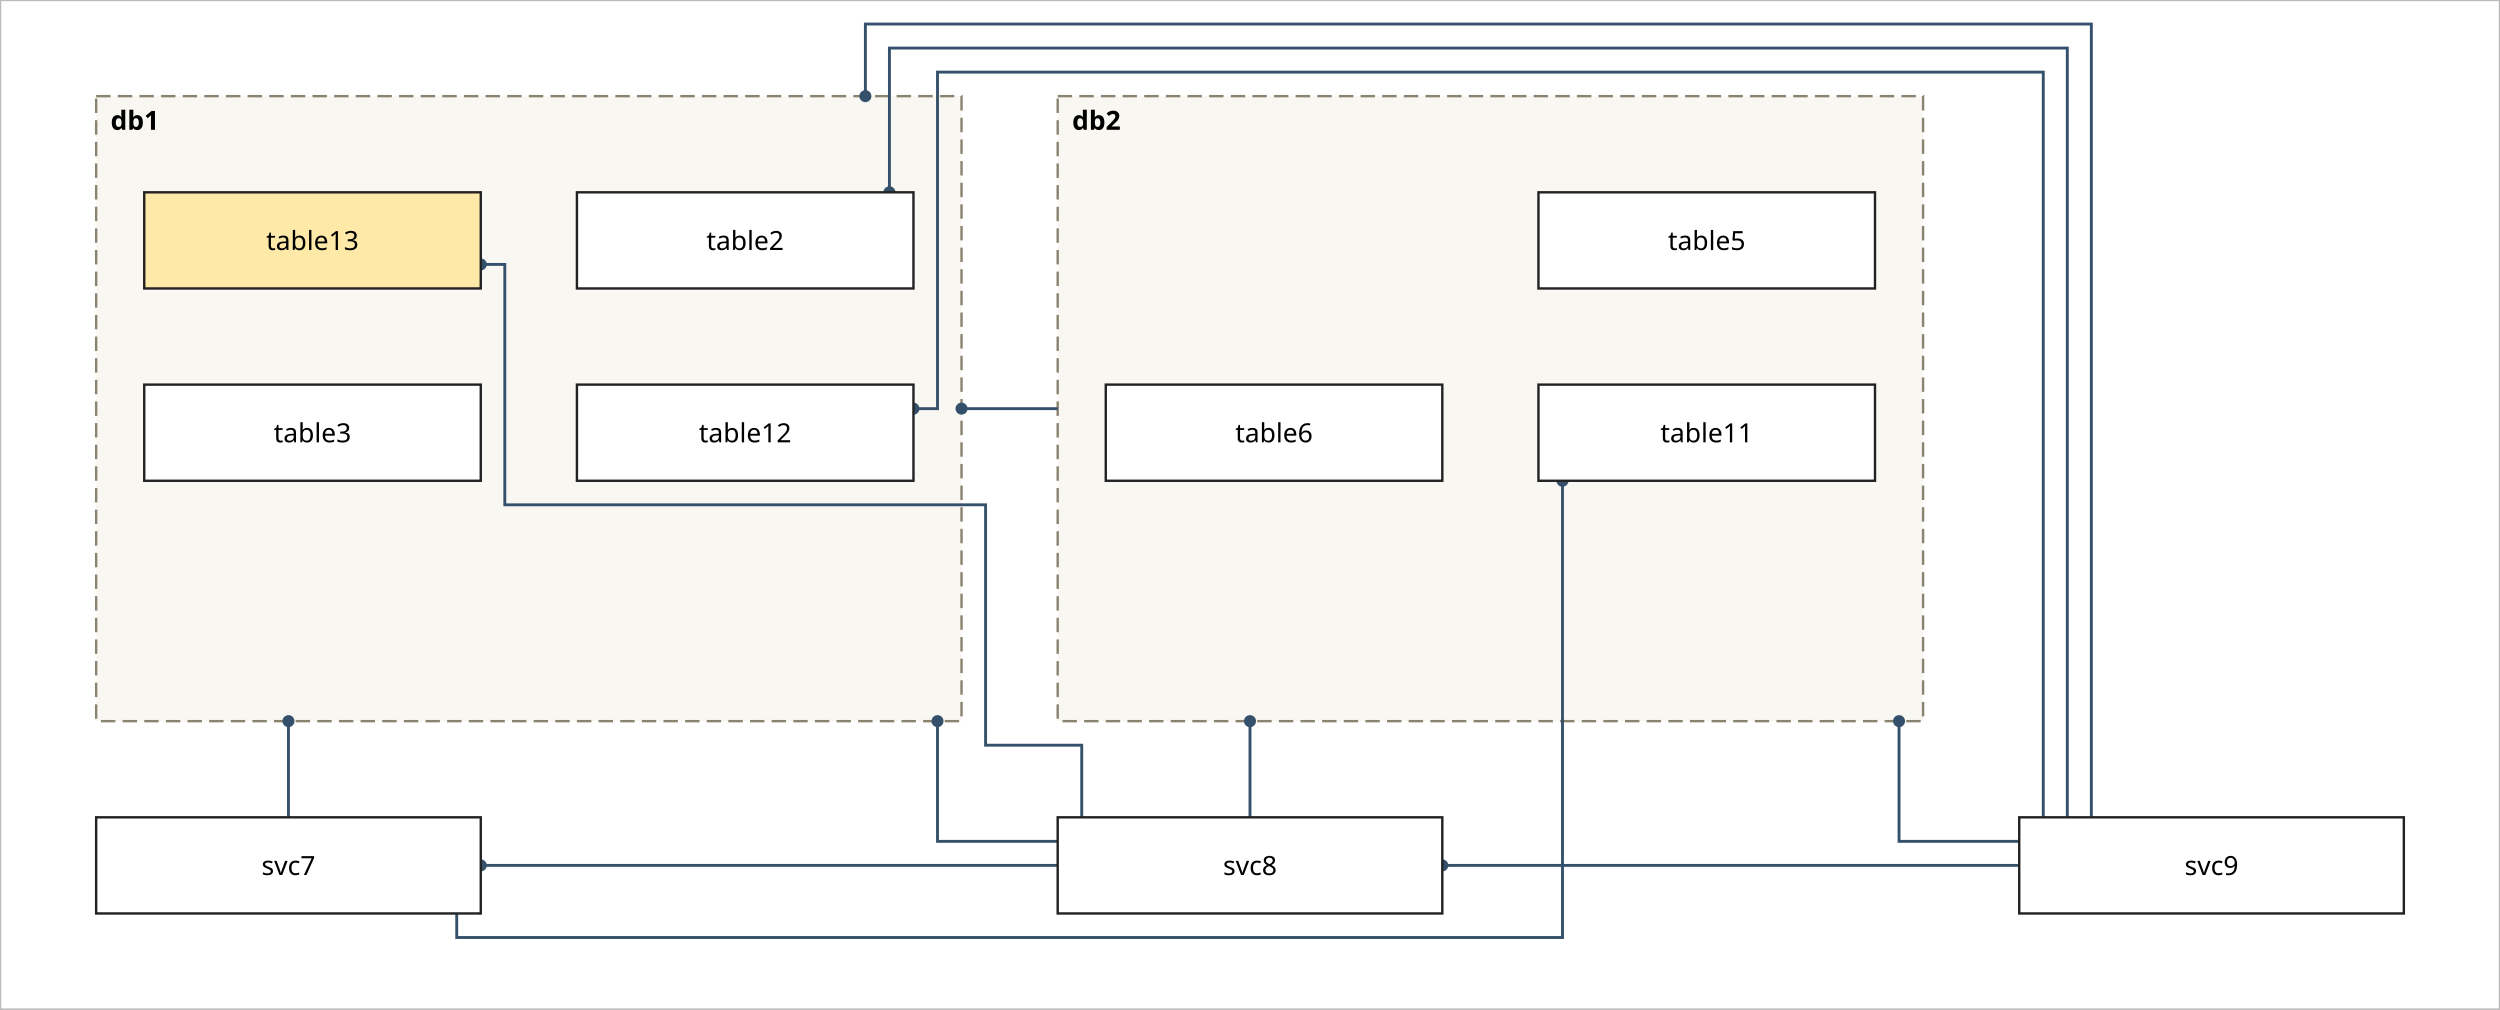
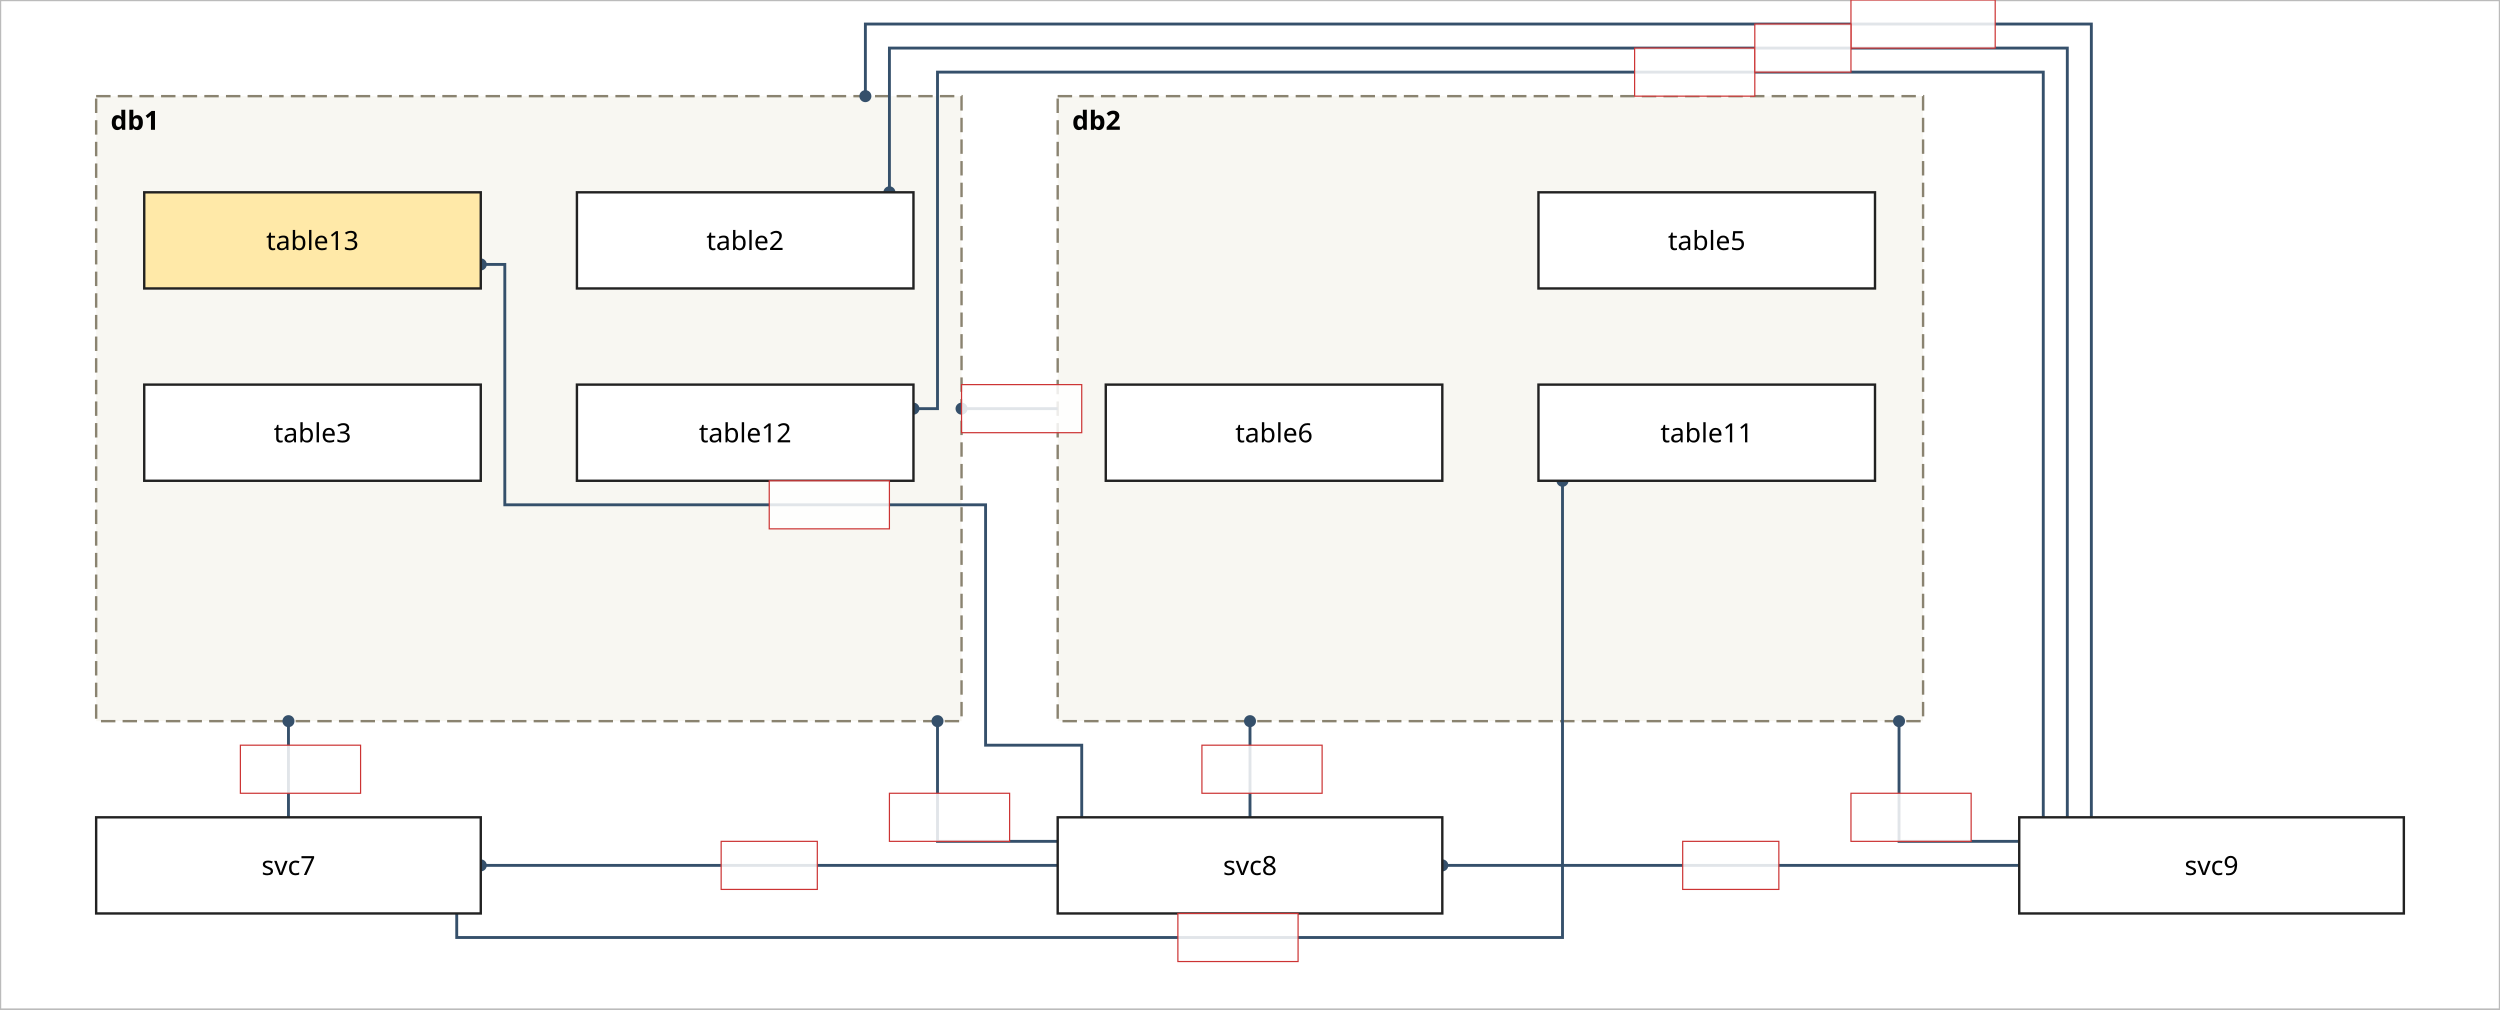
<svg xmlns="http://www.w3.org/2000/svg" width="1040" height="420" viewBox="0 0 1040 420" font-family="sans-serif" font-size="11">
  <rect width="100%" height="100%" fill="#fff" stroke="#bbb" />
  <rect x="40" y="40" width="360" height="260" fill="#f3f1ea" fill-opacity="0.6" stroke="#8a8370" stroke-dasharray="6 3" />
  <text x="46" y="54" font-weight="bold">db1</text>
  <rect x="440" y="40" width="360" height="260" fill="#f3f1ea" fill-opacity="0.6" stroke="#8a8370" stroke-dasharray="6 3" />
  <text x="446" y="54" font-weight="bold">db2</text>
  <polyline points="440,170 400,170" fill="none" stroke="#35506b" stroke-width="1.2" />
  <circle cx="400" cy="170" r="2.5" fill="#35506b" />
  <polyline points="120,340 120,300" fill="none" stroke="#35506b" stroke-width="1.2" />
  <circle cx="120" cy="300" r="2.5" fill="#35506b" />
  <polyline points="190,380 190,390 650,390 650,200" fill="none" stroke="#35506b" stroke-width="1.2" />
  <circle cx="650" cy="200" r="2.5" fill="#35506b" />
  <polyline points="440,350 390,350 390,300" fill="none" stroke="#35506b" stroke-width="1.2" />
  <circle cx="390" cy="300" r="2.5" fill="#35506b" />
  <polyline points="450,340 450,310 410,310 410,210 210,210 210,110 200,110" fill="none" stroke="#35506b" stroke-width="1.2" />
  <circle cx="200" cy="110" r="2.5" fill="#35506b" />
  <polyline points="520,340 520,300" fill="none" stroke="#35506b" stroke-width="1.2" />
  <circle cx="520" cy="300" r="2.5" fill="#35506b" />
  <polyline points="440,360 200,360" fill="none" stroke="#35506b" stroke-width="1.2" />
  <circle cx="200" cy="360" r="2.5" fill="#35506b" />
  <polyline points="870,340 870,10 360,10 360,40" fill="none" stroke="#35506b" stroke-width="1.2" />
  <circle cx="360" cy="40" r="2.5" fill="#35506b" />
  <polyline points="850,340 850,30 390,30 390,170 380,170" fill="none" stroke="#35506b" stroke-width="1.2" />
  <circle cx="380" cy="170" r="2.5" fill="#35506b" />
  <polyline points="860,340 860,20 370,20 370,80" fill="none" stroke="#35506b" stroke-width="1.2" />
  <circle cx="370" cy="80" r="2.5" fill="#35506b" />
  <polyline points="840,350 790,350 790,300" fill="none" stroke="#35506b" stroke-width="1.2" />
  <circle cx="790" cy="300" r="2.5" fill="#35506b" />
  <polyline points="840,360 600,360" fill="none" stroke="#35506b" stroke-width="1.2" />
  <circle cx="600" cy="360" r="2.5" fill="#35506b" />
  <rect x="240" y="160" width="140" height="40" fill="#fff" stroke="#222" />
  <text x="310" y="184" text-anchor="middle">table12</text>
  <rect x="60" y="80" width="140" height="40" fill="#ffe9a8" stroke="#222" />
  <text x="130" y="104" text-anchor="middle">table13</text>
  <rect x="240" y="80" width="140" height="40" fill="#fff" stroke="#222" />
  <text x="310" y="104" text-anchor="middle">table2</text>
  <rect x="60" y="160" width="140" height="40" fill="#fff" stroke="#222" />
  <text x="130" y="184" text-anchor="middle">table3</text>
  <rect x="640" y="160" width="140" height="40" fill="#fff" stroke="#222" />
  <text x="710" y="184" text-anchor="middle">table11</text>
  <rect x="640" y="80" width="140" height="40" fill="#fff" stroke="#222" />
  <text x="710" y="104" text-anchor="middle">table5</text>
  <rect x="460" y="160" width="140" height="40" fill="#fff" stroke="#222" />
  <text x="530" y="184" text-anchor="middle">table6</text>
  <rect x="40" y="340" width="160" height="40" fill="#fff" stroke="#222" />
  <text x="120" y="364" text-anchor="middle">svc7</text>
  <rect x="440" y="340" width="160" height="40" fill="#fff" stroke="#222" />
  <text x="520" y="364" text-anchor="middle">svc8</text>
  <rect x="840" y="340" width="160" height="40" fill="#fff" stroke="#222" />
  <text x="920" y="364" text-anchor="middle">svc9</text>
+   <rect x="400" y="160" width="50" height="20" fill="#fff" fill-opacity="0.85" stroke="#c33" stroke-width="0.5" />
+   <rect x="100" y="310" width="50" height="20" fill="#fff" fill-opacity="0.85" stroke="#c33" stroke-width="0.5" />
+   <rect x="490" y="380" width="50" height="20" fill="#fff" fill-opacity="0.85" stroke="#c33" stroke-width="0.5" />
+   <rect x="370" y="330" width="50" height="20" fill="#fff" fill-opacity="0.85" stroke="#c33" stroke-width="0.5" />
+   <rect x="320" y="200" width="50" height="20" fill="#fff" fill-opacity="0.85" stroke="#c33" stroke-width="0.5" />
+   <rect x="500" y="310" width="50" height="20" fill="#fff" fill-opacity="0.85" stroke="#c33" stroke-width="0.5" />
+   <rect x="300" y="350" width="40" height="20" fill="#fff" fill-opacity="0.85" stroke="#c33" stroke-width="0.5" />
+   <rect x="770" y="0" width="60" height="20" fill="#fff" fill-opacity="0.85" stroke="#c33" stroke-width="0.5" />
+   <rect x="680" y="20" width="50" height="20" fill="#fff" fill-opacity="0.85" stroke="#c33" stroke-width="0.5" />
+   <rect x="730" y="10" width="40" height="20" fill="#fff" fill-opacity="0.85" stroke="#c33" stroke-width="0.5" />
+   <rect x="770" y="330" width="50" height="20" fill="#fff" fill-opacity="0.85" stroke="#c33" stroke-width="0.5" />
+   <rect x="700" y="350" width="40" height="20" fill="#fff" fill-opacity="0.85" stroke="#c33" stroke-width="0.5" />
</svg>
